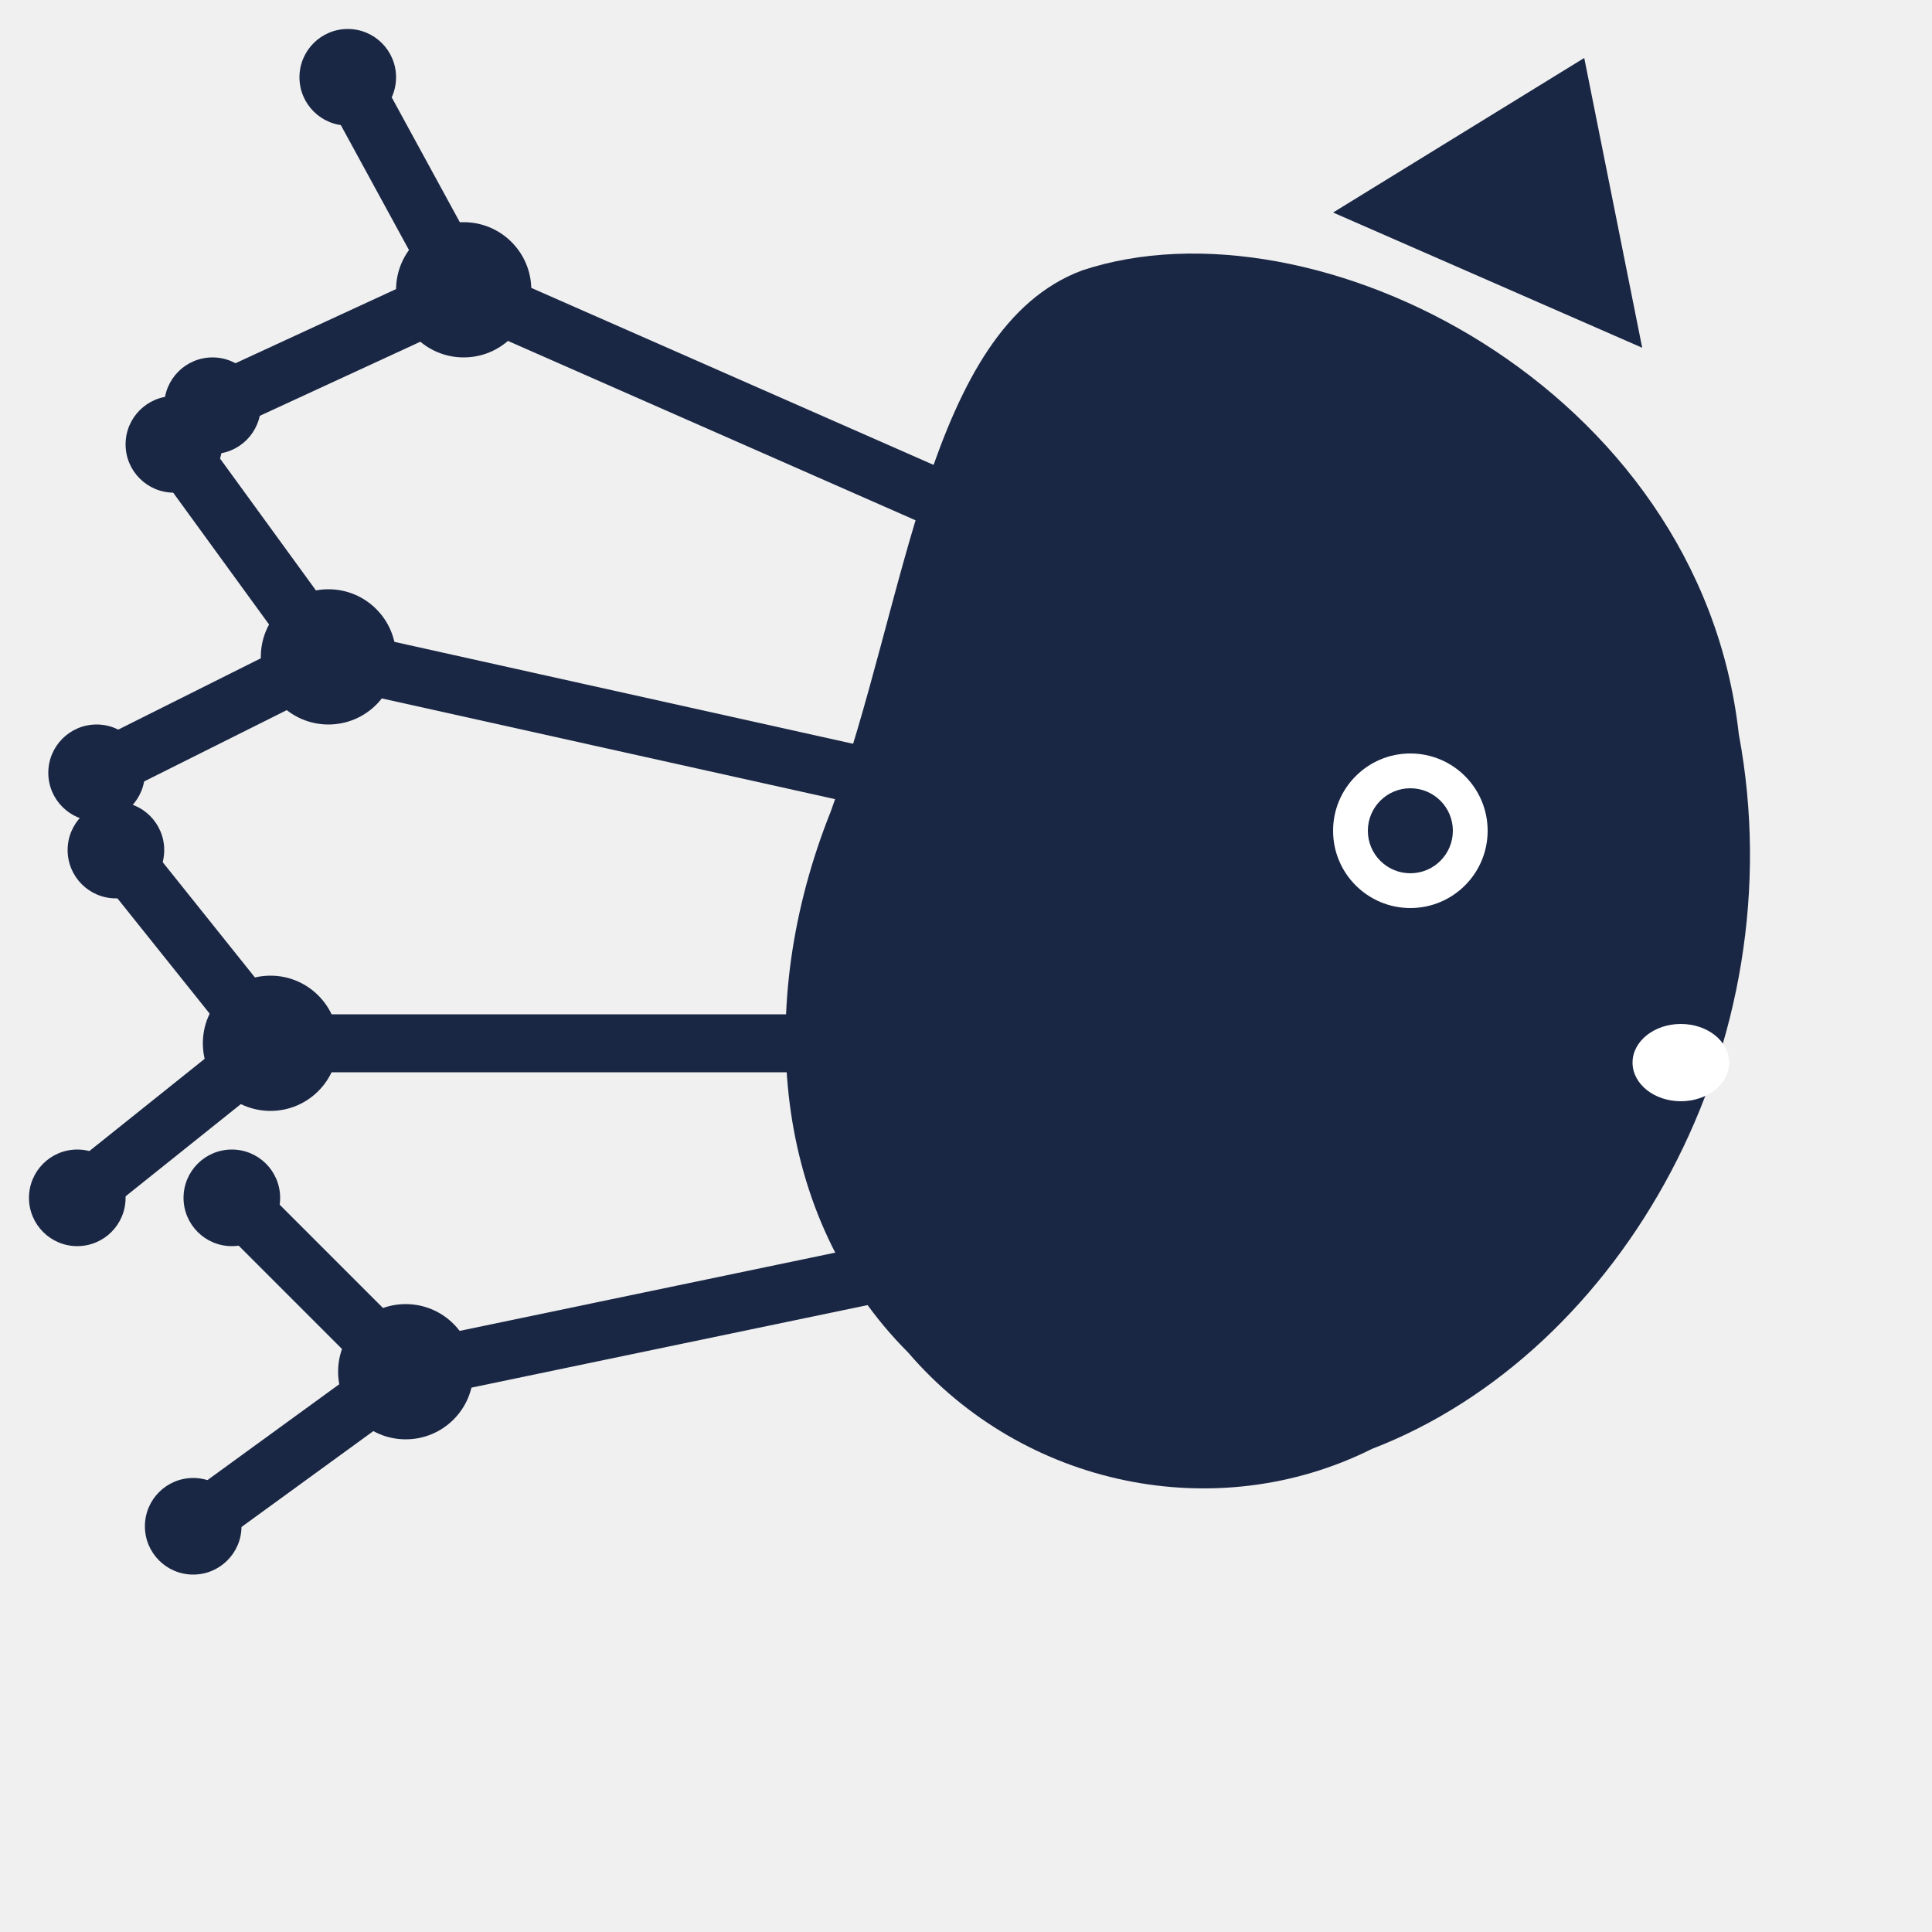
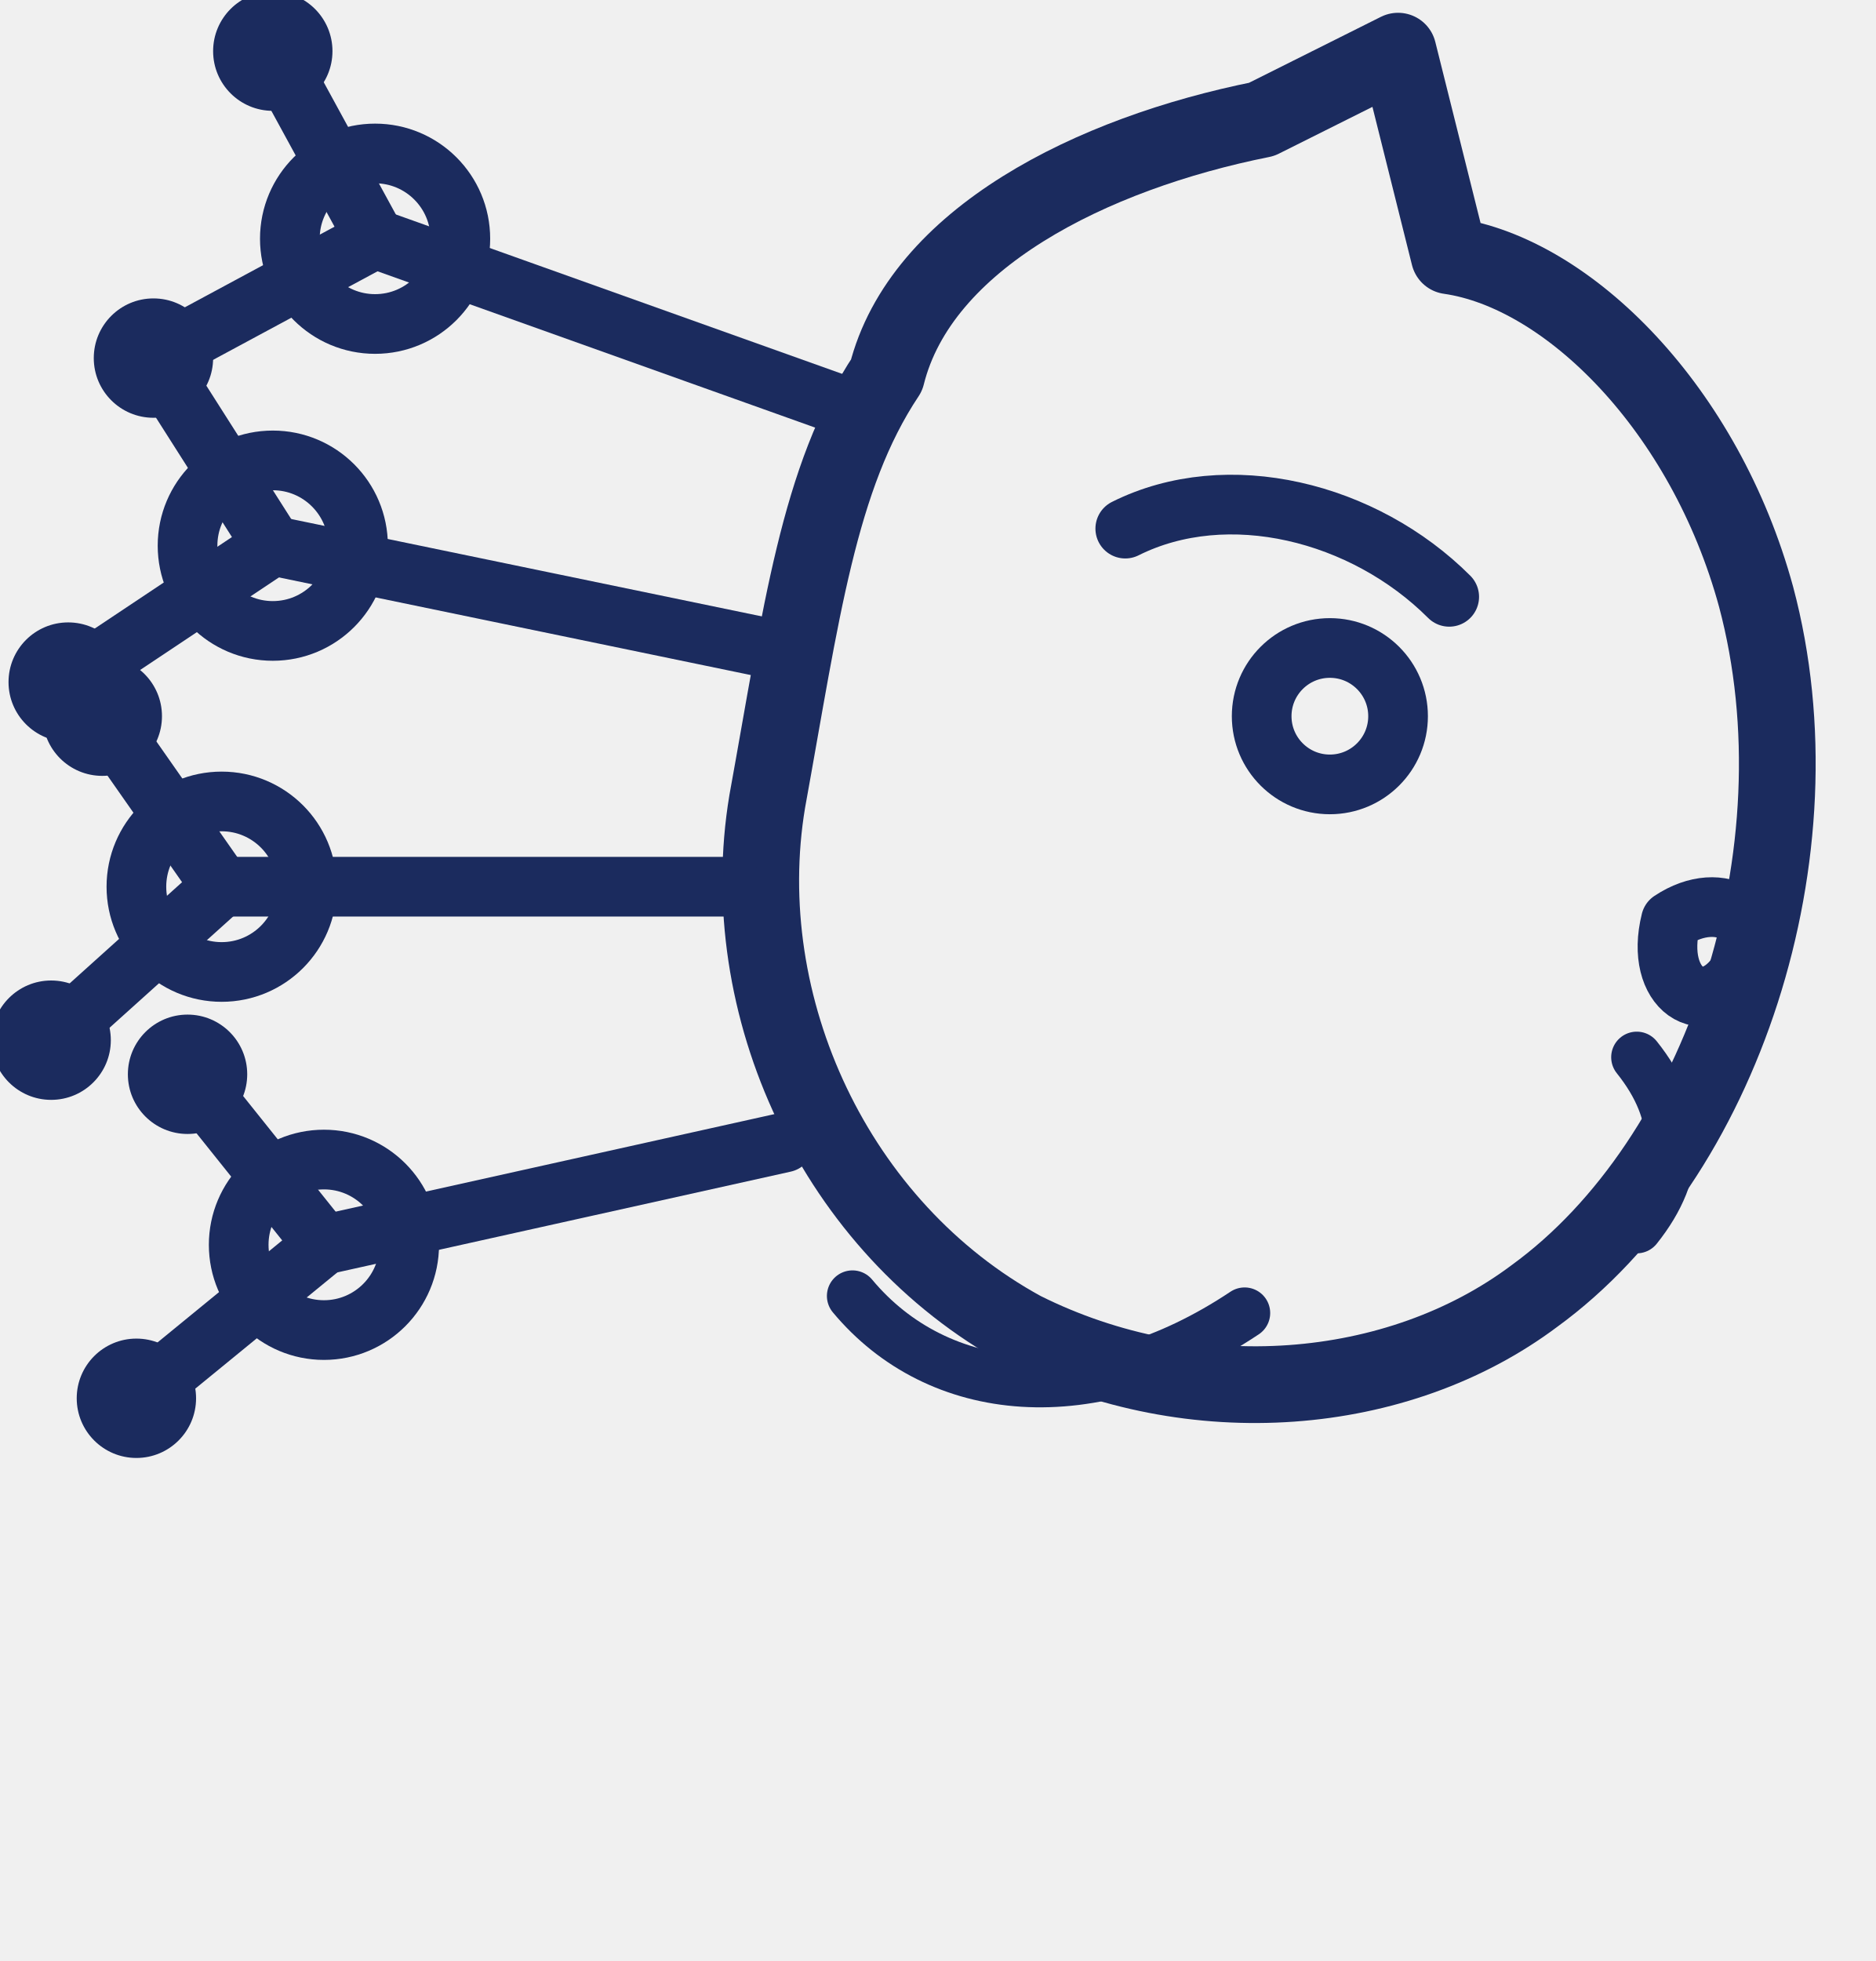
- <svg xmlns="http://www.w3.org/2000/svg" viewBox="0 0 100 100">
+ <svg xmlns="http://www.w3.org/2000/svg" viewBox="0 0 110 115" fill="none">
  <style>@media (prefers-color-scheme:dark){:root{filter:invert(100%)}}</style>
-   <path fill="#1a2744" d="     M 56 14     C 68 10, 88 20, 90 38     C 93 54, 84 70, 71 75     C 63 79, 53 77, 47 70     C 40 63, 39 52, 43 42     C 47 31, 48 17, 56 14 Z   " />
-   <polygon fill="#1a2744" points="69,11 82,3 85,18" />
-   <circle fill="#ffffff" cx="73" cy="43" r="4" />
-   <circle fill="#1a2744" cx="73" cy="43" r="2.2" />
-   <ellipse fill="#ffffff" cx="87" cy="55" rx="2.5" ry="2" />
-   <line x1="49" y1="26" x2="24" y2="15" stroke="#1a2744" stroke-width="3" stroke-linecap="round" />
-   <line x1="24" y1="15" x2="11" y2="21" stroke="#1a2744" stroke-width="3" stroke-linecap="round" />
-   <line x1="24" y1="15" x2="18" y2="4" stroke="#1a2744" stroke-width="3" stroke-linecap="round" />
-   <circle cx="24" cy="15" r="3.5" fill="#1a2744" />
-   <circle cx="11" cy="21" r="2.5" fill="#1a2744" />
-   <circle cx="18" cy="4" r="2.5" fill="#1a2744" />
-   <line x1="44" y1="40" x2="17" y2="34" stroke="#1a2744" stroke-width="3" stroke-linecap="round" />
-   <line x1="17" y1="34" x2="5" y2="40" stroke="#1a2744" stroke-width="3" stroke-linecap="round" />
-   <line x1="17" y1="34" x2="9" y2="23" stroke="#1a2744" stroke-width="3" stroke-linecap="round" />
-   <circle cx="17" cy="34" r="3.5" fill="#1a2744" />
-   <circle cx="5" cy="40" r="2.5" fill="#1a2744" />
-   <circle cx="9" cy="23" r="2.5" fill="#1a2744" />
-   <line x1="42" y1="54" x2="14" y2="54" stroke="#1a2744" stroke-width="3" stroke-linecap="round" />
-   <line x1="14" y1="54" x2="4" y2="62" stroke="#1a2744" stroke-width="3" stroke-linecap="round" />
-   <line x1="14" y1="54" x2="6" y2="44" stroke="#1a2744" stroke-width="3" stroke-linecap="round" />
-   <circle cx="14" cy="54" r="3.5" fill="#1a2744" />
-   <circle cx="4" cy="62" r="2.5" fill="#1a2744" />
-   <circle cx="6" cy="44" r="2.5" fill="#1a2744" />
-   <line x1="45" y1="66" x2="21" y2="71" stroke="#1a2744" stroke-width="3" stroke-linecap="round" />
-   <line x1="21" y1="71" x2="10" y2="79" stroke="#1a2744" stroke-width="3" stroke-linecap="round" />
-   <line x1="21" y1="71" x2="12" y2="62" stroke="#1a2744" stroke-width="3" stroke-linecap="round" />
-   <circle cx="21" cy="71" r="3.5" fill="#1a2744" />
-   <circle cx="10" cy="79" r="2.5" fill="#1a2744" />
-   <circle cx="12" cy="62" r="2.5" fill="#1a2744" />
+   <path stroke="#1B2B5E" stroke-width="4.5" stroke-linecap="round" stroke-linejoin="round" d="       M 52 22       C 54 14, 64 9, 74 7       L 82 3       L 85 15       C 92 16, 100 24, 103 35       C 107 50, 101 68, 90 76       C 82 82, 70 83, 60 78       C 49 72, 43 59, 45 47       C 47 36, 48 28, 52 22 Z     " />
+   <path stroke="#1B2B5E" stroke-width="3.5" stroke-linecap="round" d="M 66 31 C 72 28, 80 30, 85 35" />
+   <circle cx="78" cy="42" r="4" stroke="#1B2B5E" stroke-width="3.5" />
+   <path stroke="#1B2B5E" stroke-width="3.5" stroke-linecap="round" stroke-linejoin="round" d="M 98 54 C 101 52, 104 54, 102 57 C 100 60, 97 58, 98 54 Z" />
+   <path stroke="#1B2B5E" stroke-width="3" stroke-linecap="round" d="M 96 62 Q 100 67 96 72" />
+   <path stroke="#1B2B5E" stroke-width="3" stroke-linecap="round" d="M 73 77 C 64 83, 55 82, 50 76" />
+   <line x1="50" y1="24" x2="22" y2="14" stroke="#1B2B5E" stroke-width="3.5" stroke-linecap="round" />
+   <line x1="22" y1="14" x2="9" y2="21" stroke="#1B2B5E" stroke-width="3.5" stroke-linecap="round" />
+   <line x1="22" y1="14" x2="16" y2="3" stroke="#1B2B5E" stroke-width="3.5" stroke-linecap="round" />
+   <circle cx="22" cy="14" r="5" stroke="#1B2B5E" stroke-width="3.5" fill="none" />
+   <circle cx="9" cy="21" r="3.5" fill="#1B2B5E" />
+   <circle cx="16" cy="3" r="3.5" fill="#1B2B5E" />
+   <line x1="45" y1="38" x2="16" y2="32" stroke="#1B2B5E" stroke-width="3.5" stroke-linecap="round" />
+   <line x1="16" y1="32" x2="4" y2="40" stroke="#1B2B5E" stroke-width="3.5" stroke-linecap="round" />
+   <line x1="16" y1="32" x2="9" y2="21" stroke="#1B2B5E" stroke-width="3.5" stroke-linecap="round" />
+   <circle cx="16" cy="32" r="5" stroke="#1B2B5E" stroke-width="3.5" fill="none" />
+   <circle cx="4" cy="40" r="3.5" fill="#1B2B5E" />
+   <line x1="43" y1="52" x2="13" y2="52" stroke="#1B2B5E" stroke-width="3.5" stroke-linecap="round" />
+   <line x1="13" y1="52" x2="3" y2="61" stroke="#1B2B5E" stroke-width="3.5" stroke-linecap="round" />
+   <line x1="13" y1="52" x2="6" y2="42" stroke="#1B2B5E" stroke-width="3.5" stroke-linecap="round" />
+   <circle cx="13" cy="52" r="5" stroke="#1B2B5E" stroke-width="3.5" fill="none" />
+   <circle cx="3" cy="61" r="3.5" fill="#1B2B5E" />
+   <circle cx="6" cy="42" r="3.5" fill="#1B2B5E" />
+   <line x1="46" y1="67" x2="19" y2="73" stroke="#1B2B5E" stroke-width="3.5" stroke-linecap="round" />
+   <line x1="19" y1="73" x2="8" y2="82" stroke="#1B2B5E" stroke-width="3.5" stroke-linecap="round" />
+   <line x1="19" y1="73" x2="11" y2="63" stroke="#1B2B5E" stroke-width="3.5" stroke-linecap="round" />
+   <circle cx="19" cy="73" r="5" stroke="#1B2B5E" stroke-width="3.5" fill="none" />
+   <circle cx="8" cy="82" r="3.5" fill="#1B2B5E" />
+   <circle cx="11" cy="63" r="3.5" fill="#1B2B5E" />
</svg>
